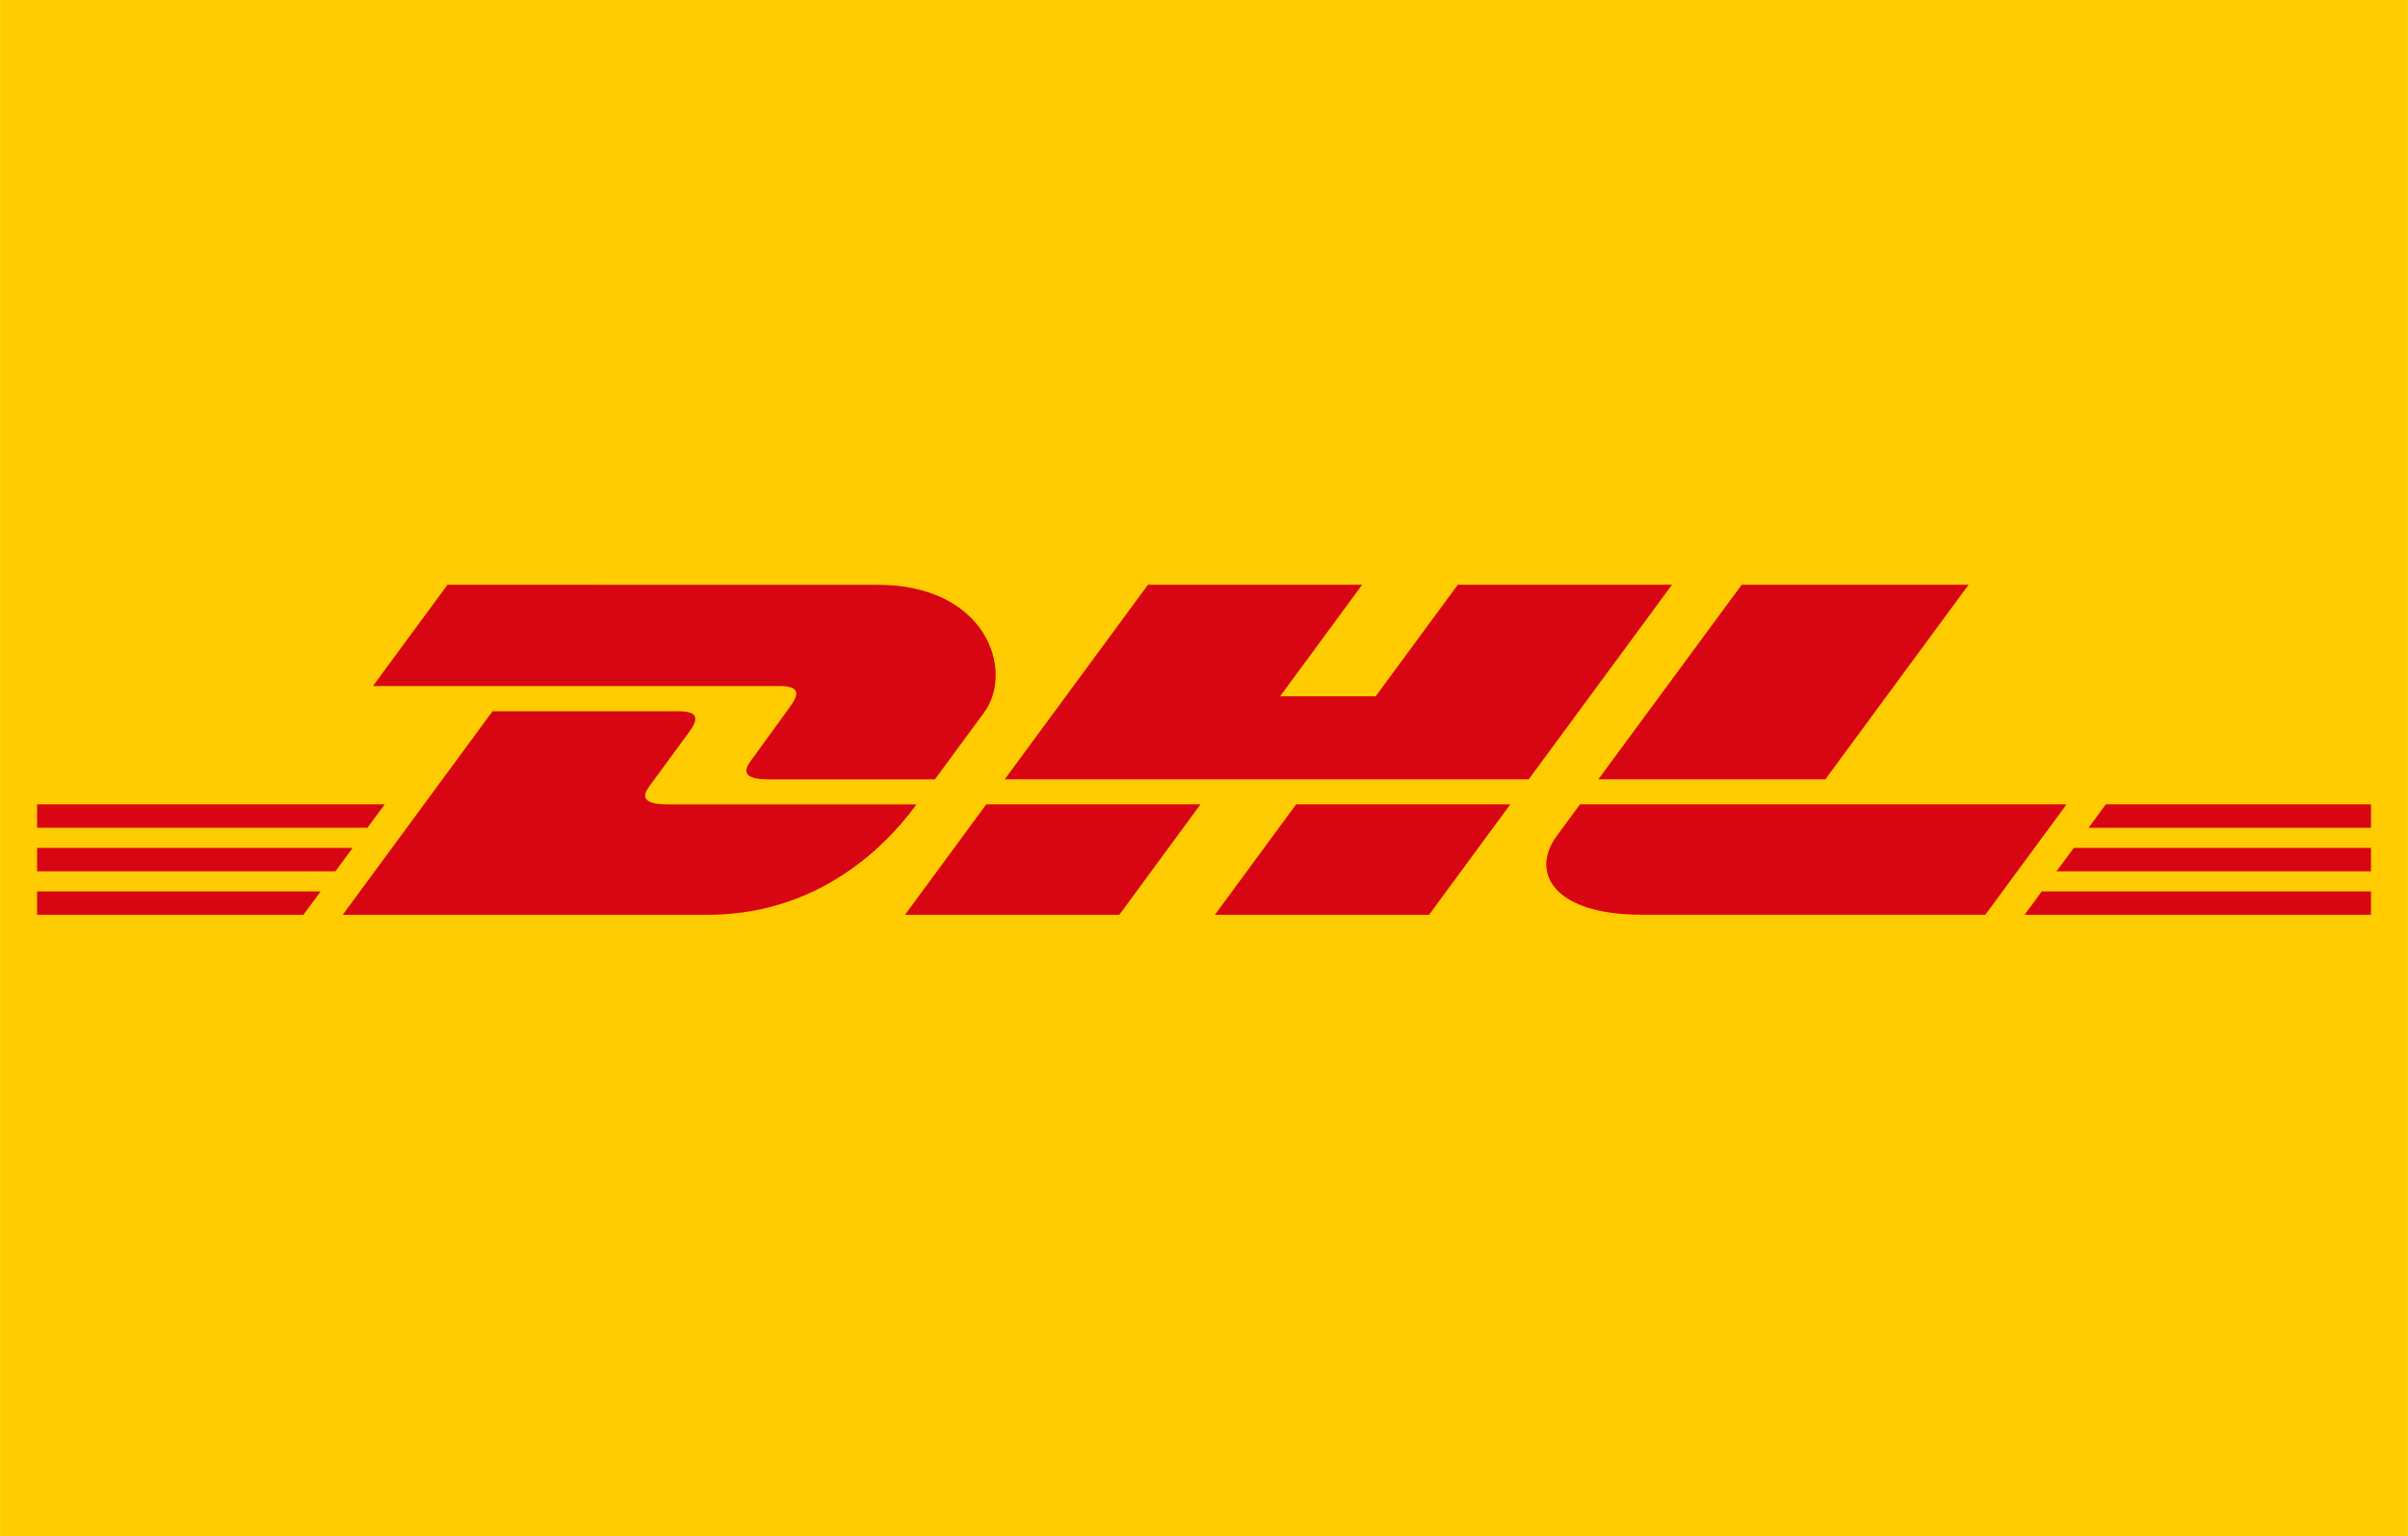
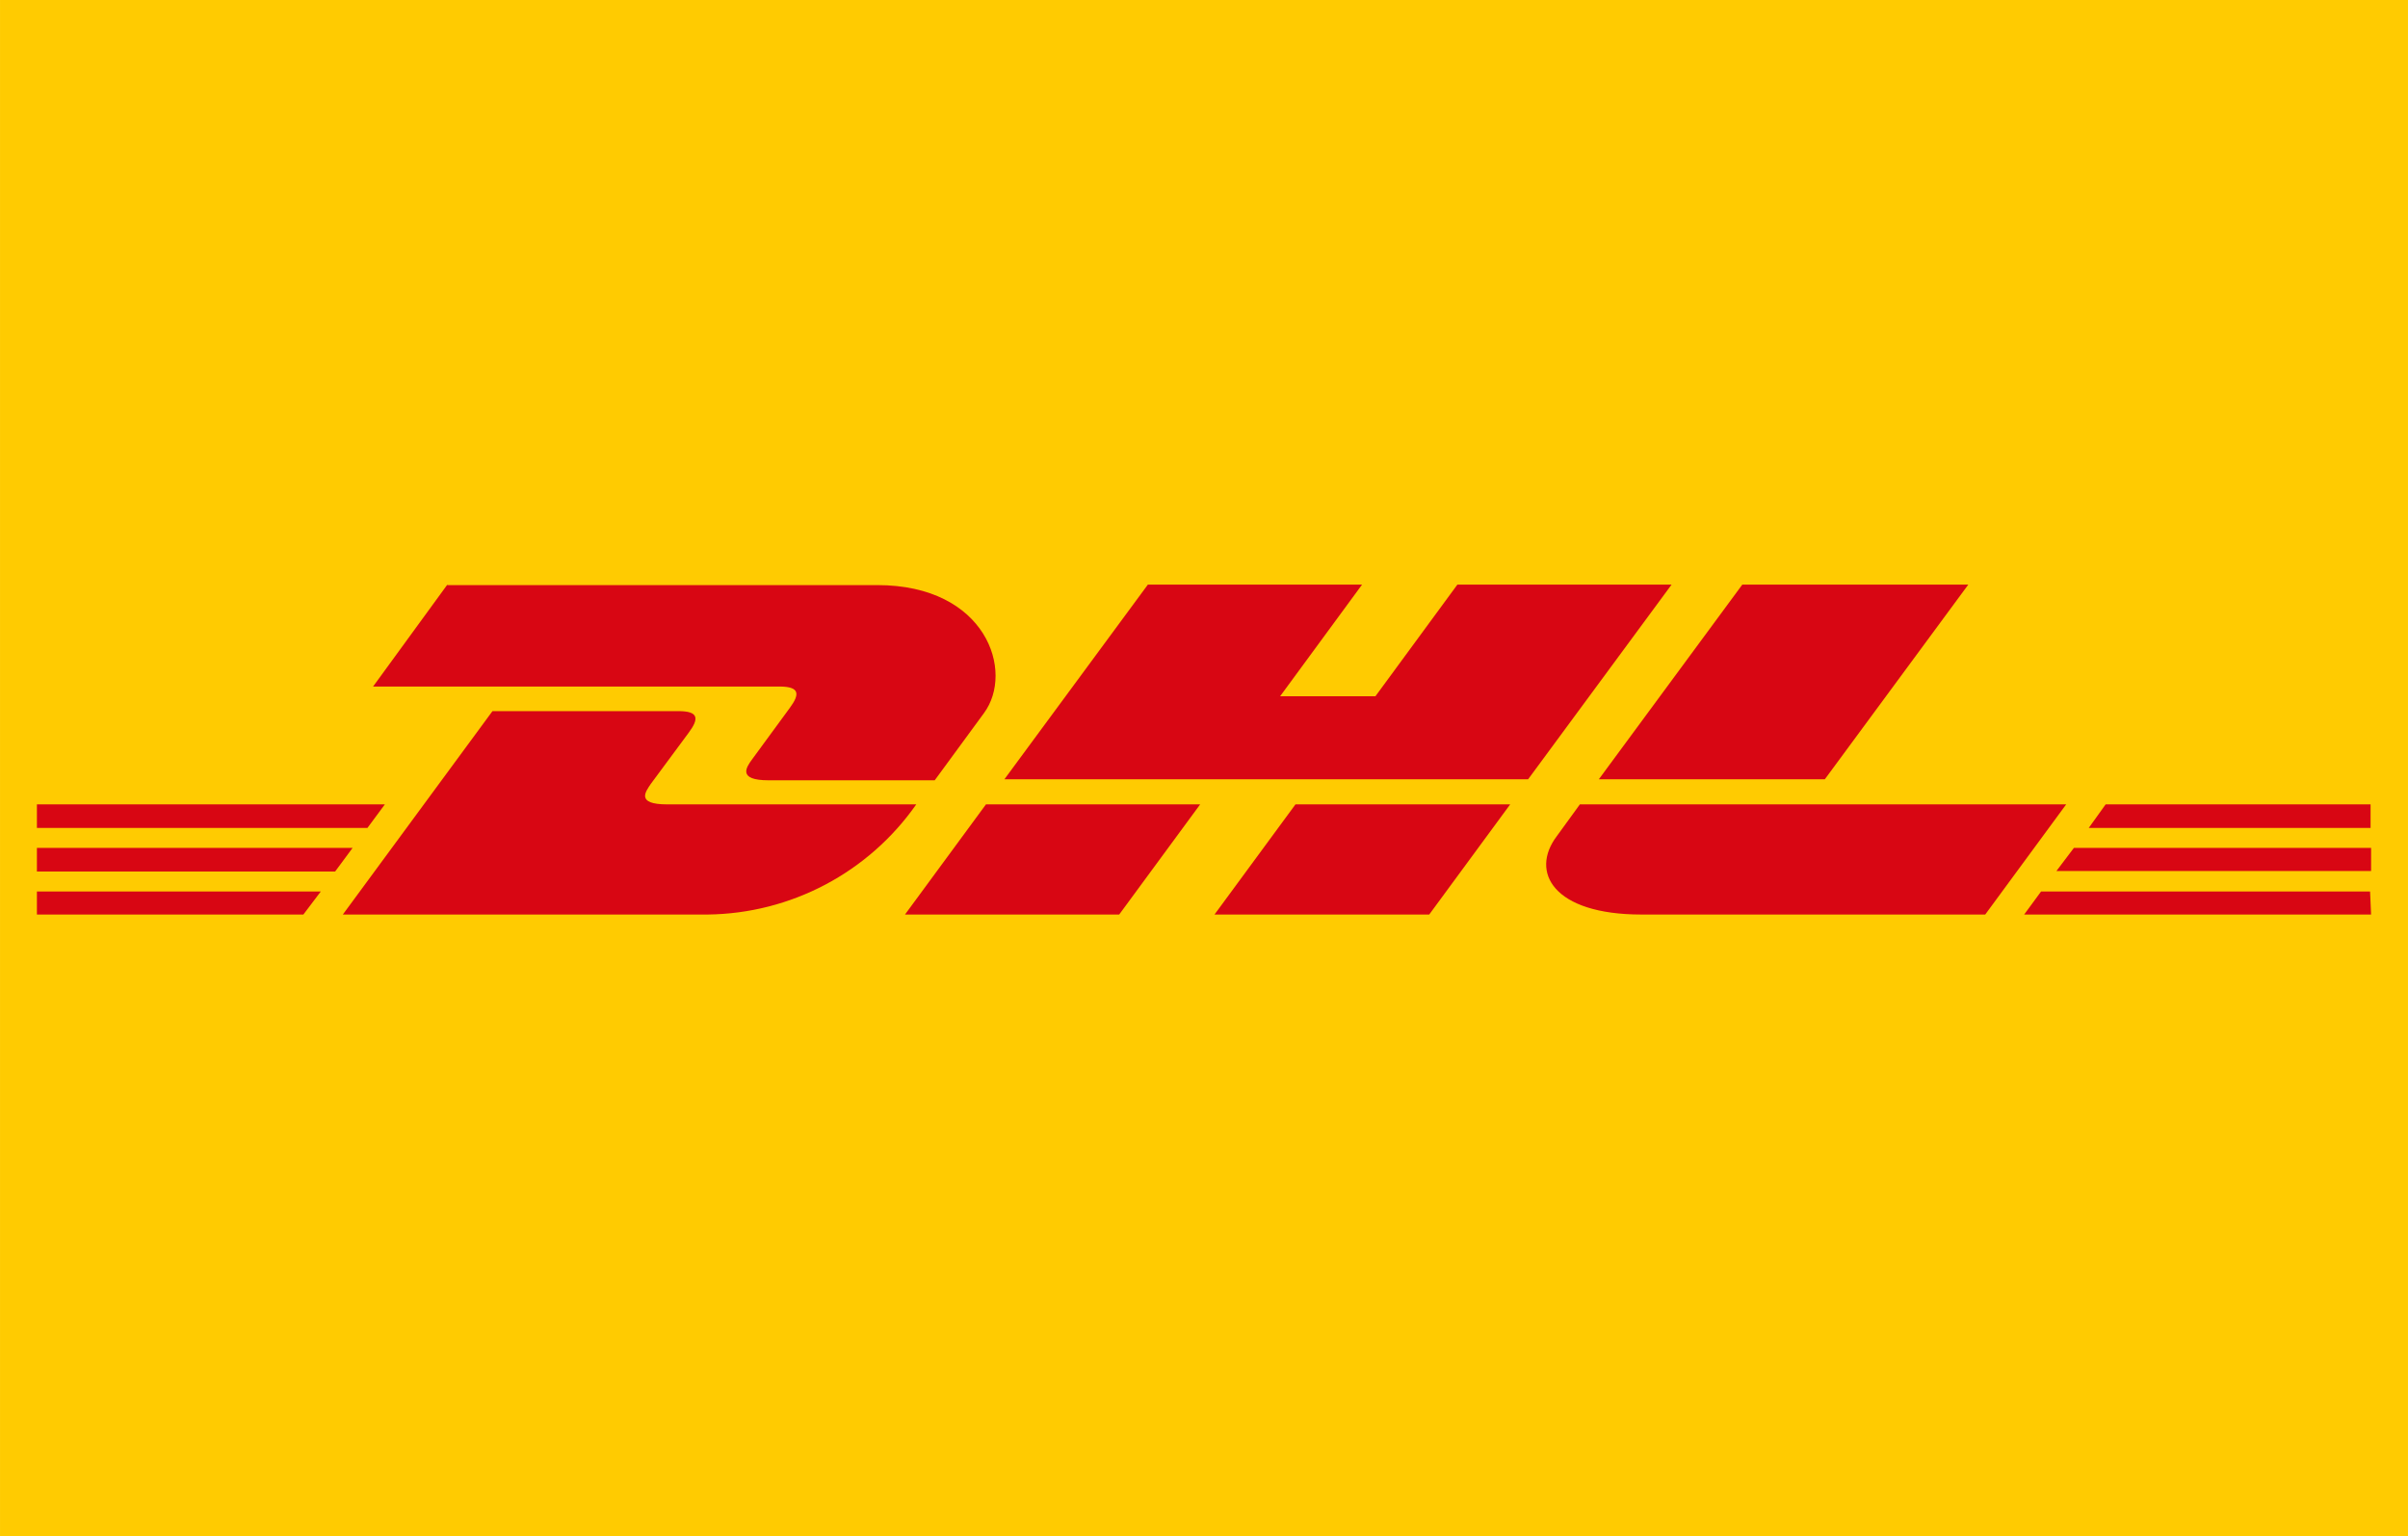
- <svg xmlns="http://www.w3.org/2000/svg" width="2500" height="1595" viewBox="0 0 46.986 29.979">
-   <path fill="#ffcb01" d="M0 0h46.986v29.979H0z" />
+ <svg xmlns="http://www.w3.org/2000/svg" width="2500" height="1595" viewBox="0 0 46.99 29.98">
+   <path fill="#ffcb01" d="M0 0h46.99v29.98H0z" />
  <g fill="#d80613">
-     <path d="M8.731 11.413L7.276 13.39h7.93c.401 0 .396.151.2.418-.199.27-.532.737-.735 1.012-.103.139-.289.392.327.392h3.243l.961-1.306c.596-.809.052-2.492-2.079-2.492l-8.392-.001z" />
-     <path d="M6.687 17.854l2.923-3.972h3.627c.401 0 .396.152.2.418l-.74 1.008c-.103.139-.289.392.327.392h4.858c-.403.554-1.715 2.154-4.067 2.154H6.687zM23.425 15.699l-1.585 2.155h-4.181l1.585-2.155zM29.829 15.211H19.604l2.796-3.798h4.179l-1.602 2.178h1.865l1.604-2.178h4.179zM29.47 15.699l-1.585 2.155h-4.179l1.585-2.155zM.722 16.549H6.88l-.336.457H.722zM.722 15.699h6.784l-.337.457H.722zM.722 17.399h5.533l-.335.455H.722zM46.265 17.006h-6.136l.337-.457h5.799zM46.265 17.854h-6.759l.334-.455h6.425zM41.091 15.699h5.174v.458h-5.51zM38.413 11.413l-2.796 3.798h-4.429l2.798-3.798zM30.83 15.699s-.305.418-.454.618c-.524.71-.061 1.536 1.652 1.536h6.712l1.585-2.154H30.83z" />
+     <path d="M8.73 11.41 7.28 13.4h7.93c.4 0 .4.15.2.42l-.74 1.01c-.1.14-.29.4.33.4h3.24l.96-1.31c.6-.81.05-2.5-2.08-2.5H8.73z" />
+     <path d="m6.69 17.85 2.92-3.97h3.63c.4 0 .4.15.2.42l-.74 1c-.1.15-.3.4.32.4h4.86a5.04 5.04 0 0 1-4.07 2.15H6.7zm16.73-2.15-1.58 2.15h-4.18l1.58-2.15zm6.4-.49H19.6l2.8-3.8h4.18l-1.6 2.18h1.86l1.6-2.18h4.18zm-.35.49-1.58 2.15H23.7l1.58-2.15zm-28.75.85h6.16l-.34.46H.72zm0-.85h6.79l-.34.46H.72zm0 1.7h5.54l-.34.45H.72zm45.55-.4h-6.14l.34-.45h5.8zm0 .85H39.5l.33-.45h6.42zm-5.18-2.15h5.17v.46h-5.5zm-2.68-4.29-2.8 3.8H31.2l2.8-3.8zm-7.58 4.29-.45.62c-.53.7-.07 1.53 1.65 1.53h6.71l1.58-2.15h-9.49z" />
  </g>
</svg>
